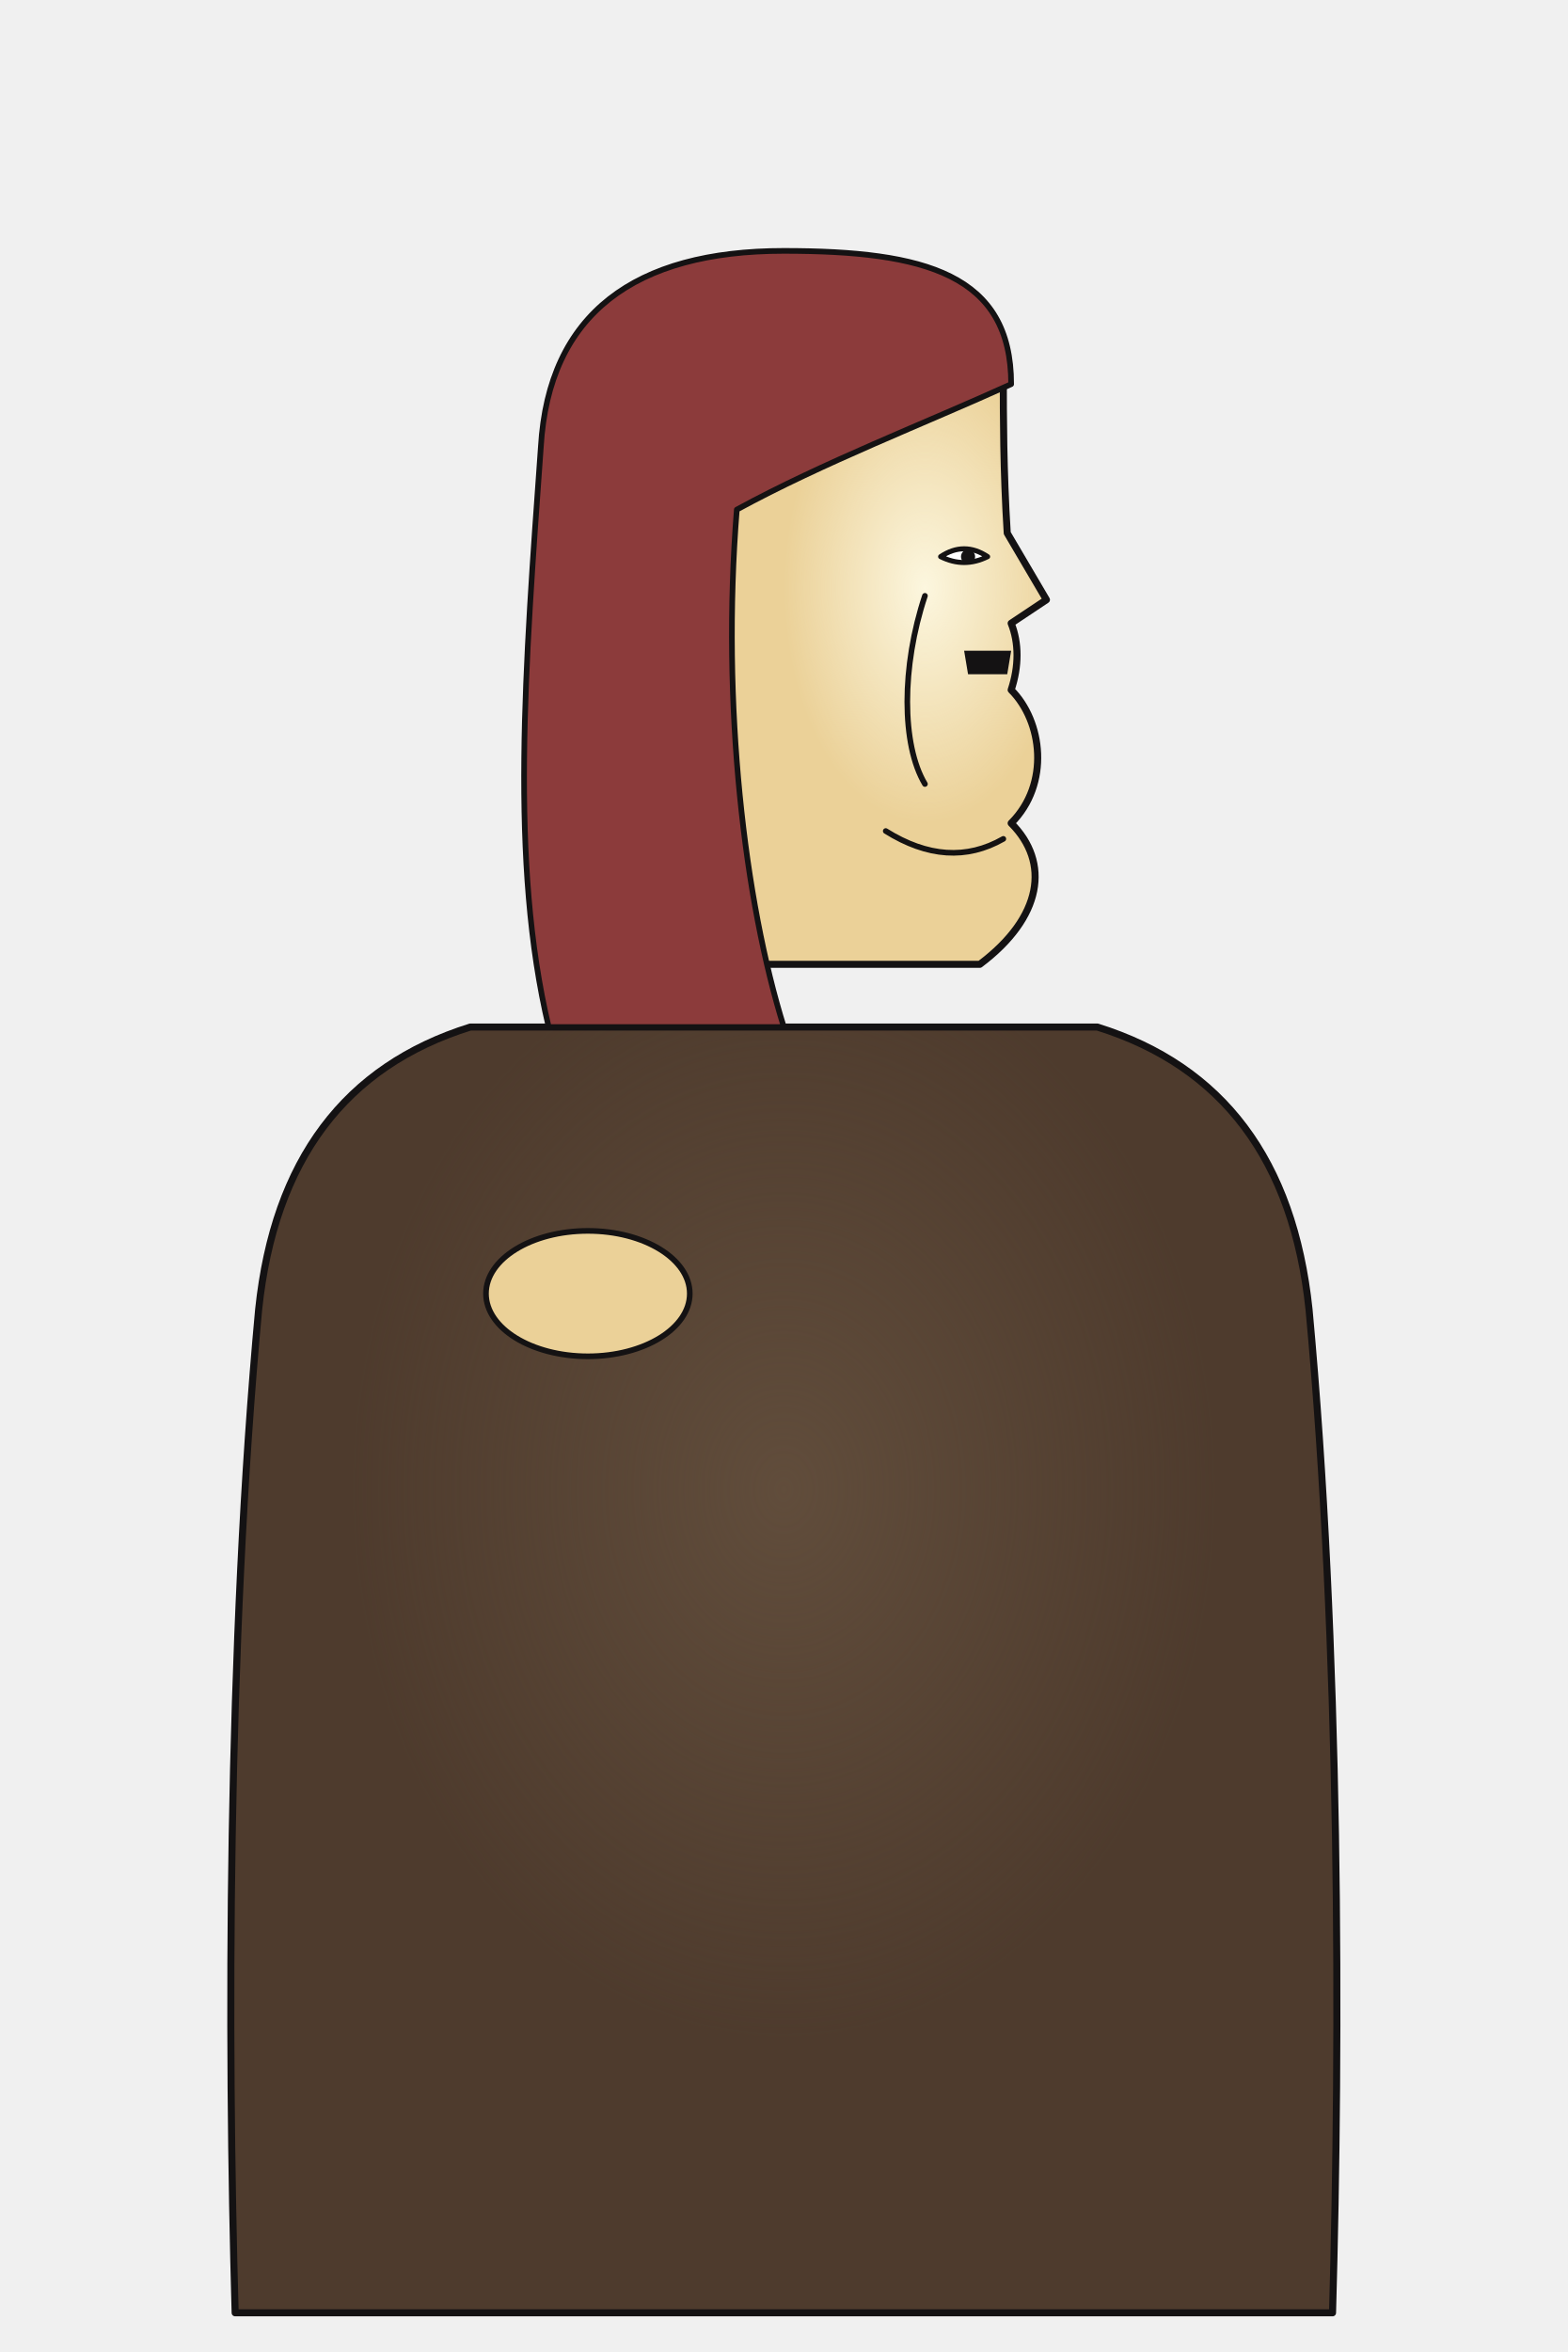
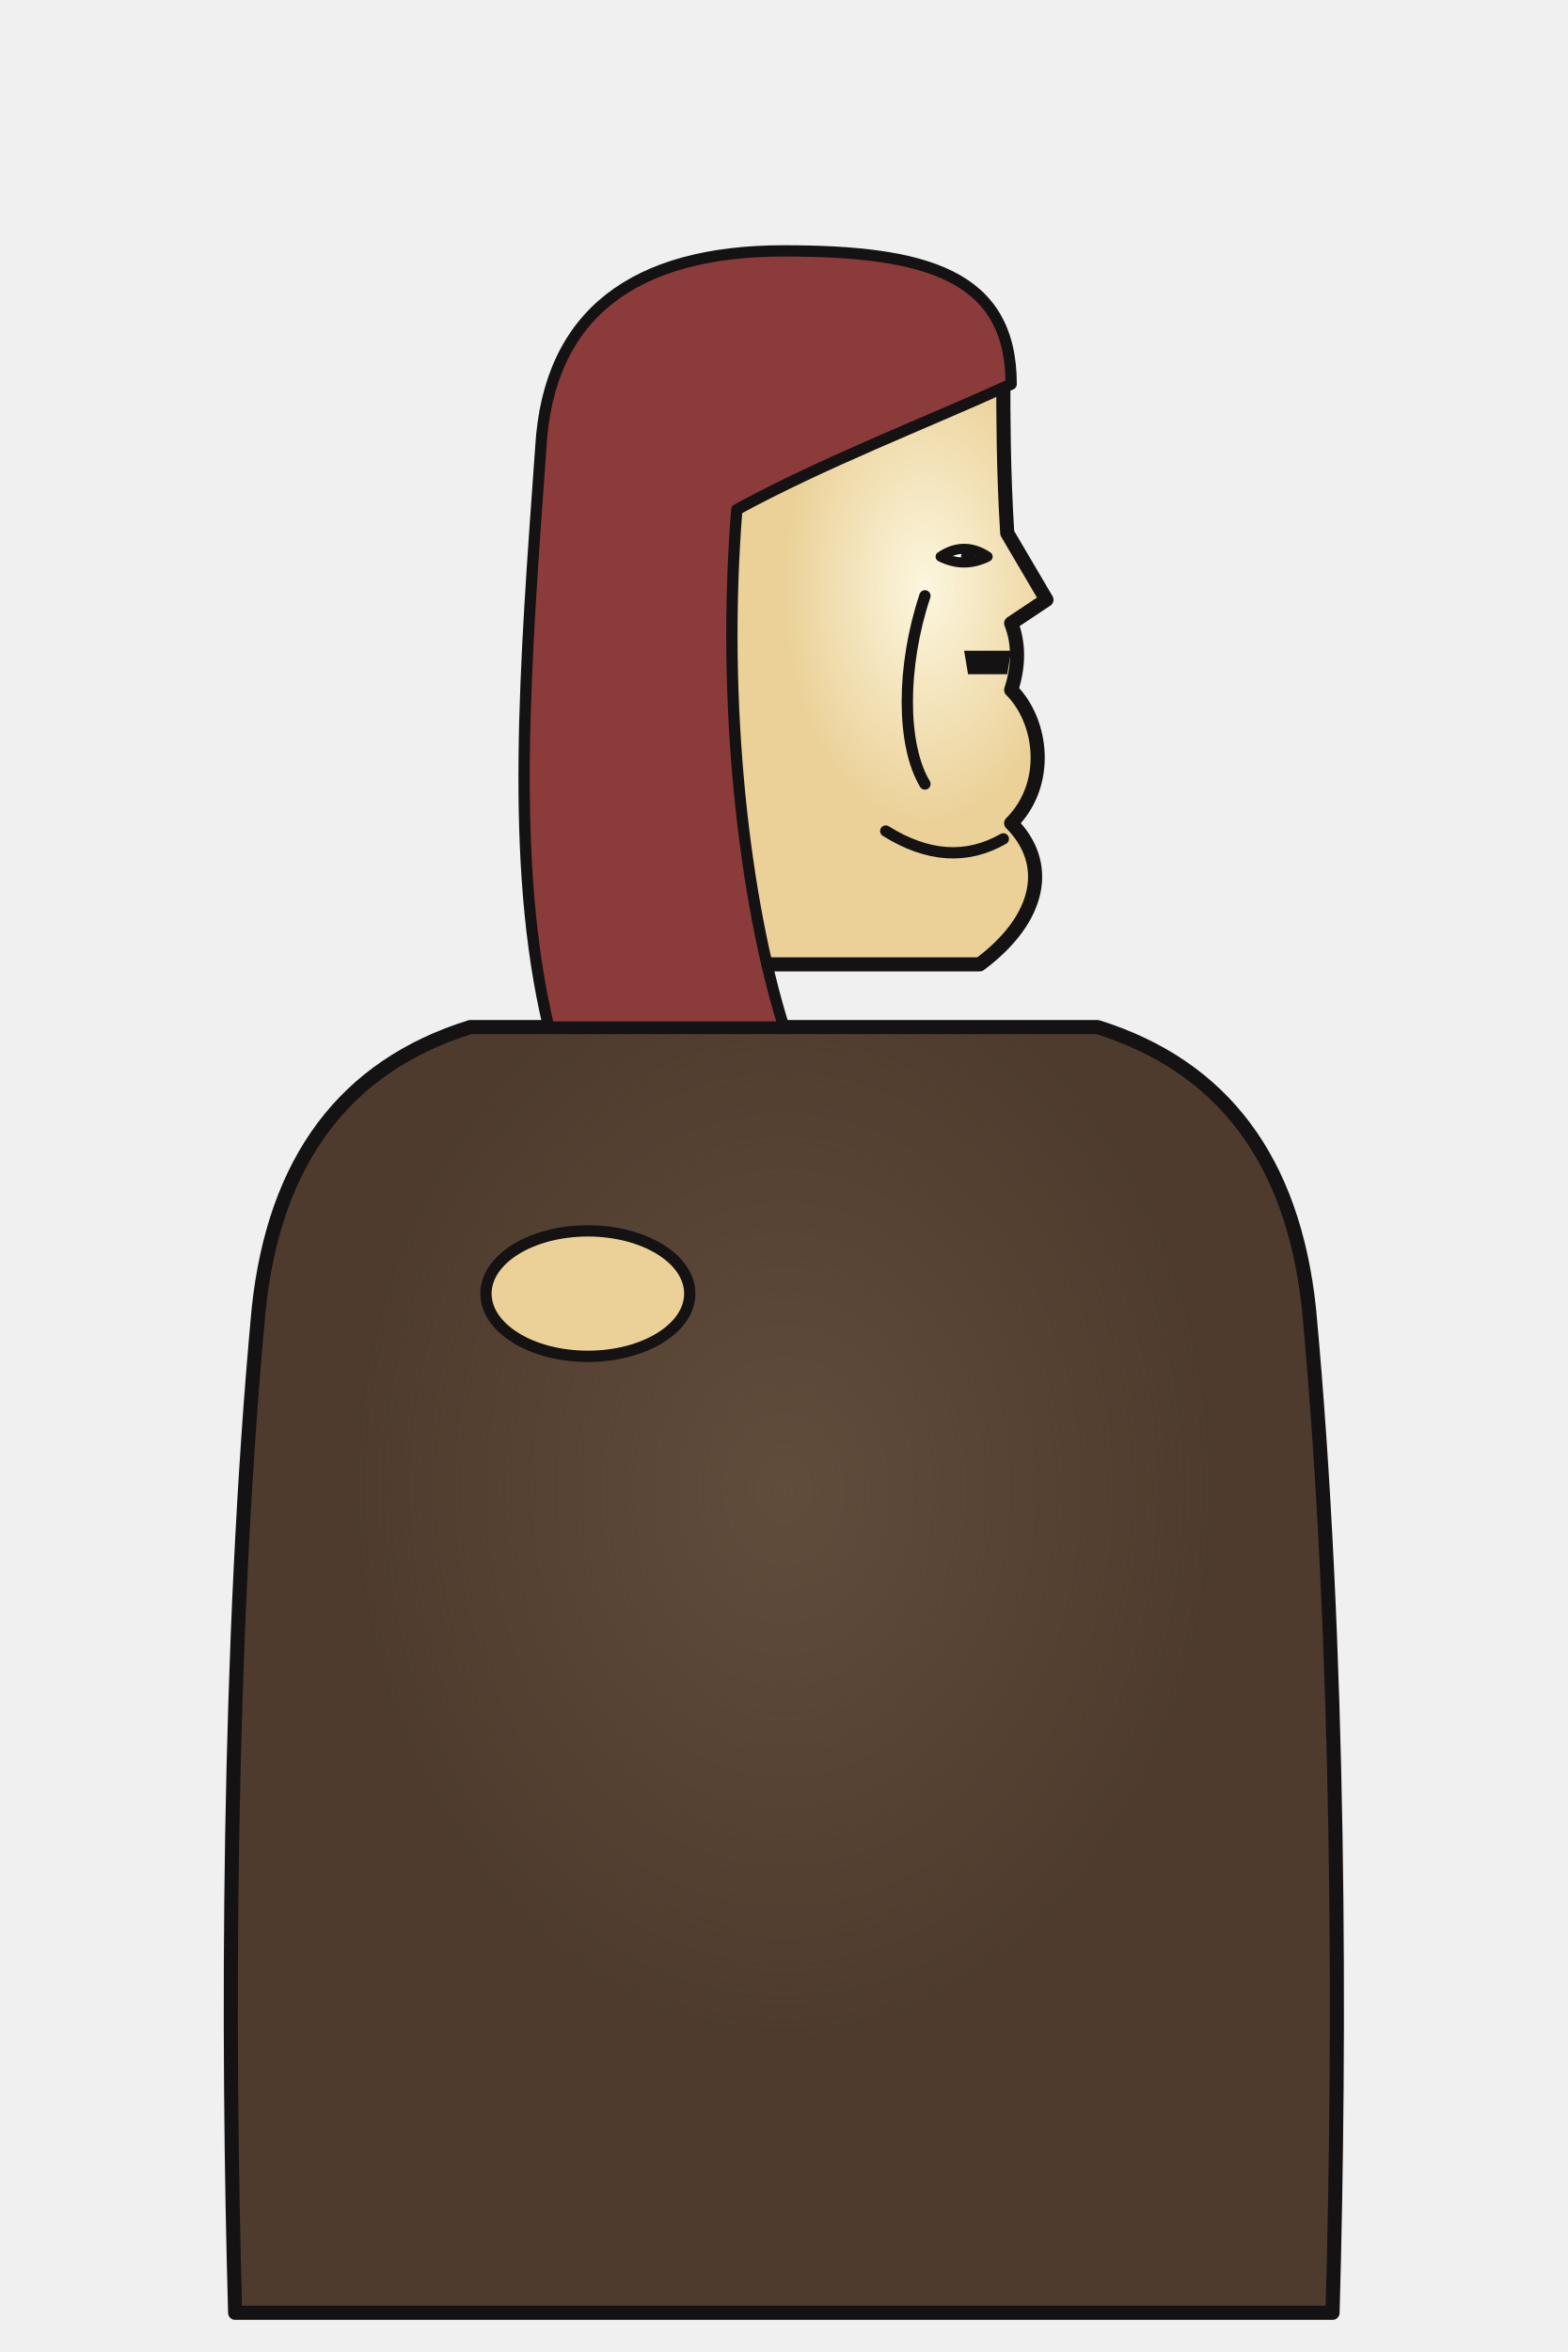
<svg xmlns="http://www.w3.org/2000/svg" width="800" height="1200" viewBox="0 0 400 600">
  <defs>
    <radialGradient id="g1">
      <stop offset="0" stop-color="#64503E" stop-opacity="0.85" />
      <stop offset="0.0" stop-color="#64503E" stop-opacity="0.85" />
      <stop offset="1" stop-color="#64503E" stop-opacity="0" />
    </radialGradient>
    <clipPath id="s1">
      <path d="M120,262 C88,272 70,296 66,334 C58,420 58,520 60,590 L340,590 C342,520 342,420 334,334 C330,296 312,272 280,262 Z" />
    </clipPath>
    <radialGradient id="g2">
      <stop offset="0" stop-color="#FFFDEB" stop-opacity="0.85" />
      <stop offset="0.0" stop-color="#FFFDEB" stop-opacity="0.85" />
      <stop offset="1" stop-color="#FFFDEB" stop-opacity="0" />
    </radialGradient>
    <clipPath id="s2">
      <path d="M156,96 C151,130 151,190 156,246 L250,246 C266,234 268,220 258,210 C268,200 266,184 258,176 C260,170 260,164 258,159 L267,153 L257,136 C256,120 256,106 256,96 Z" />
    </clipPath>
  </defs>
  <path d="M120,262 C88,272 70,296 66,334 C58,420 58,520 60,590 L340,590 C342,520 342,420 334,334 C330,296 312,272 280,262 Z" fill="#4E3B2D" />
  <g clip-path="url(#s1)">
    <ellipse cx="200" cy="380" rx="110" ry="140" fill="url(#g1)" />
  </g>
-   <path d="M120,262 C88,272 70,296 66,334 C58,420 58,520 60,590 L340,590 C342,520 342,420 334,334 C330,296 312,272 280,262 Z" fill="none" stroke="#141213" stroke-width="1.8" stroke-linejoin="round" stroke-linecap="round" />
+   <path d="M120,262 C88,272 70,296 66,334 C58,420 58,520 60,590 L340,590 C342,520 342,420 334,334 C330,296 312,272 280,262 Z" fill="none" stroke="#141213" stroke-width="3.6" stroke-linejoin="round" stroke-linecap="round" />
  <path d="M156,96 C151,130 151,190 156,246 L250,246 C266,234 268,220 258,210 C268,200 266,184 258,176 C260,170 260,164 258,159 L267,153 L257,136 C256,120 256,106 256,96 Z" fill="#EBD198" />
  <g clip-path="url(#s2)">
    <ellipse cx="236" cy="150" rx="36" ry="60" fill="url(#g2)" />
  </g>
-   <path d="M156,96 C151,130 151,190 156,246 L250,246 C266,234 268,220 258,210 C268,200 266,184 258,176 C260,170 260,164 258,159 L267,153 L257,136 C256,120 256,106 256,96 Z" fill="none" stroke="#141213" stroke-width="1.8" stroke-linejoin="round" stroke-linecap="round" />
-   <path d="M240,142 Q246,138 252,142 Q246,145 240,142 Z" fill="#FFFFFF" stroke="#141213" stroke-width="1.28" stroke-linejoin="round" stroke-linecap="round" />
+   <path d="M156,96 C151,130 151,190 156,246 L250,246 C266,234 268,220 258,210 C268,200 266,184 258,176 C260,170 260,164 258,159 L267,153 L257,136 C256,120 256,106 256,96 Z" fill="none" stroke="#141213" stroke-width="3.6" stroke-linejoin="round" stroke-linecap="round" />
+   <path d="M240,142 Q246,138 252,142 Q246,145 240,142 Z" fill="#FFFFFF" stroke="#141213" stroke-width="2.56" stroke-linejoin="round" stroke-linecap="round" />
  <ellipse cx="247.0" cy="142.0" rx="1.8" ry="1.8" fill="#141213" />
  <path d="M246,166 L258,166 L257,172 L247,172 Z" fill="#141213" />
-   <path d="M236,152 C230,170 230,190 236,200 M226,212 Q242,222 256,214" fill="none" stroke="#141213" stroke-width="1.44" stroke-linejoin="round" stroke-linecap="round" />
-   <path d="M258,98 C258,70 236,64 200,64 C162,64 140,80 138,114 C134,170 130,220 140,262 L200,262 C190,230 184,180 188,130 C210,118 236,108 258,98 Z" fill="#8C3B3B" stroke="#141213" stroke-width="1.44" stroke-linejoin="round" stroke-linecap="round" />
-   <ellipse cx="150.0" cy="330.0" rx="26.0" ry="16.0" fill="#EBD198" stroke="#141213" stroke-width="1.44" />
+   <path d="M236,152 C230,170 230,190 236,200 M226,212 Q242,222 256,214" fill="none" stroke="#141213" stroke-width="2.88" stroke-linejoin="round" stroke-linecap="round" />
+   <path d="M258,98 C258,70 236,64 200,64 C162,64 140,80 138,114 C134,170 130,220 140,262 L200,262 C190,230 184,180 188,130 C210,118 236,108 258,98 Z" fill="#8C3B3B" stroke="#141213" stroke-width="2.88" stroke-linejoin="round" stroke-linecap="round" />
+   <ellipse cx="150.0" cy="330.0" rx="26.0" ry="16.0" fill="#EBD198" stroke="#141213" stroke-width="2.88" />
</svg>
